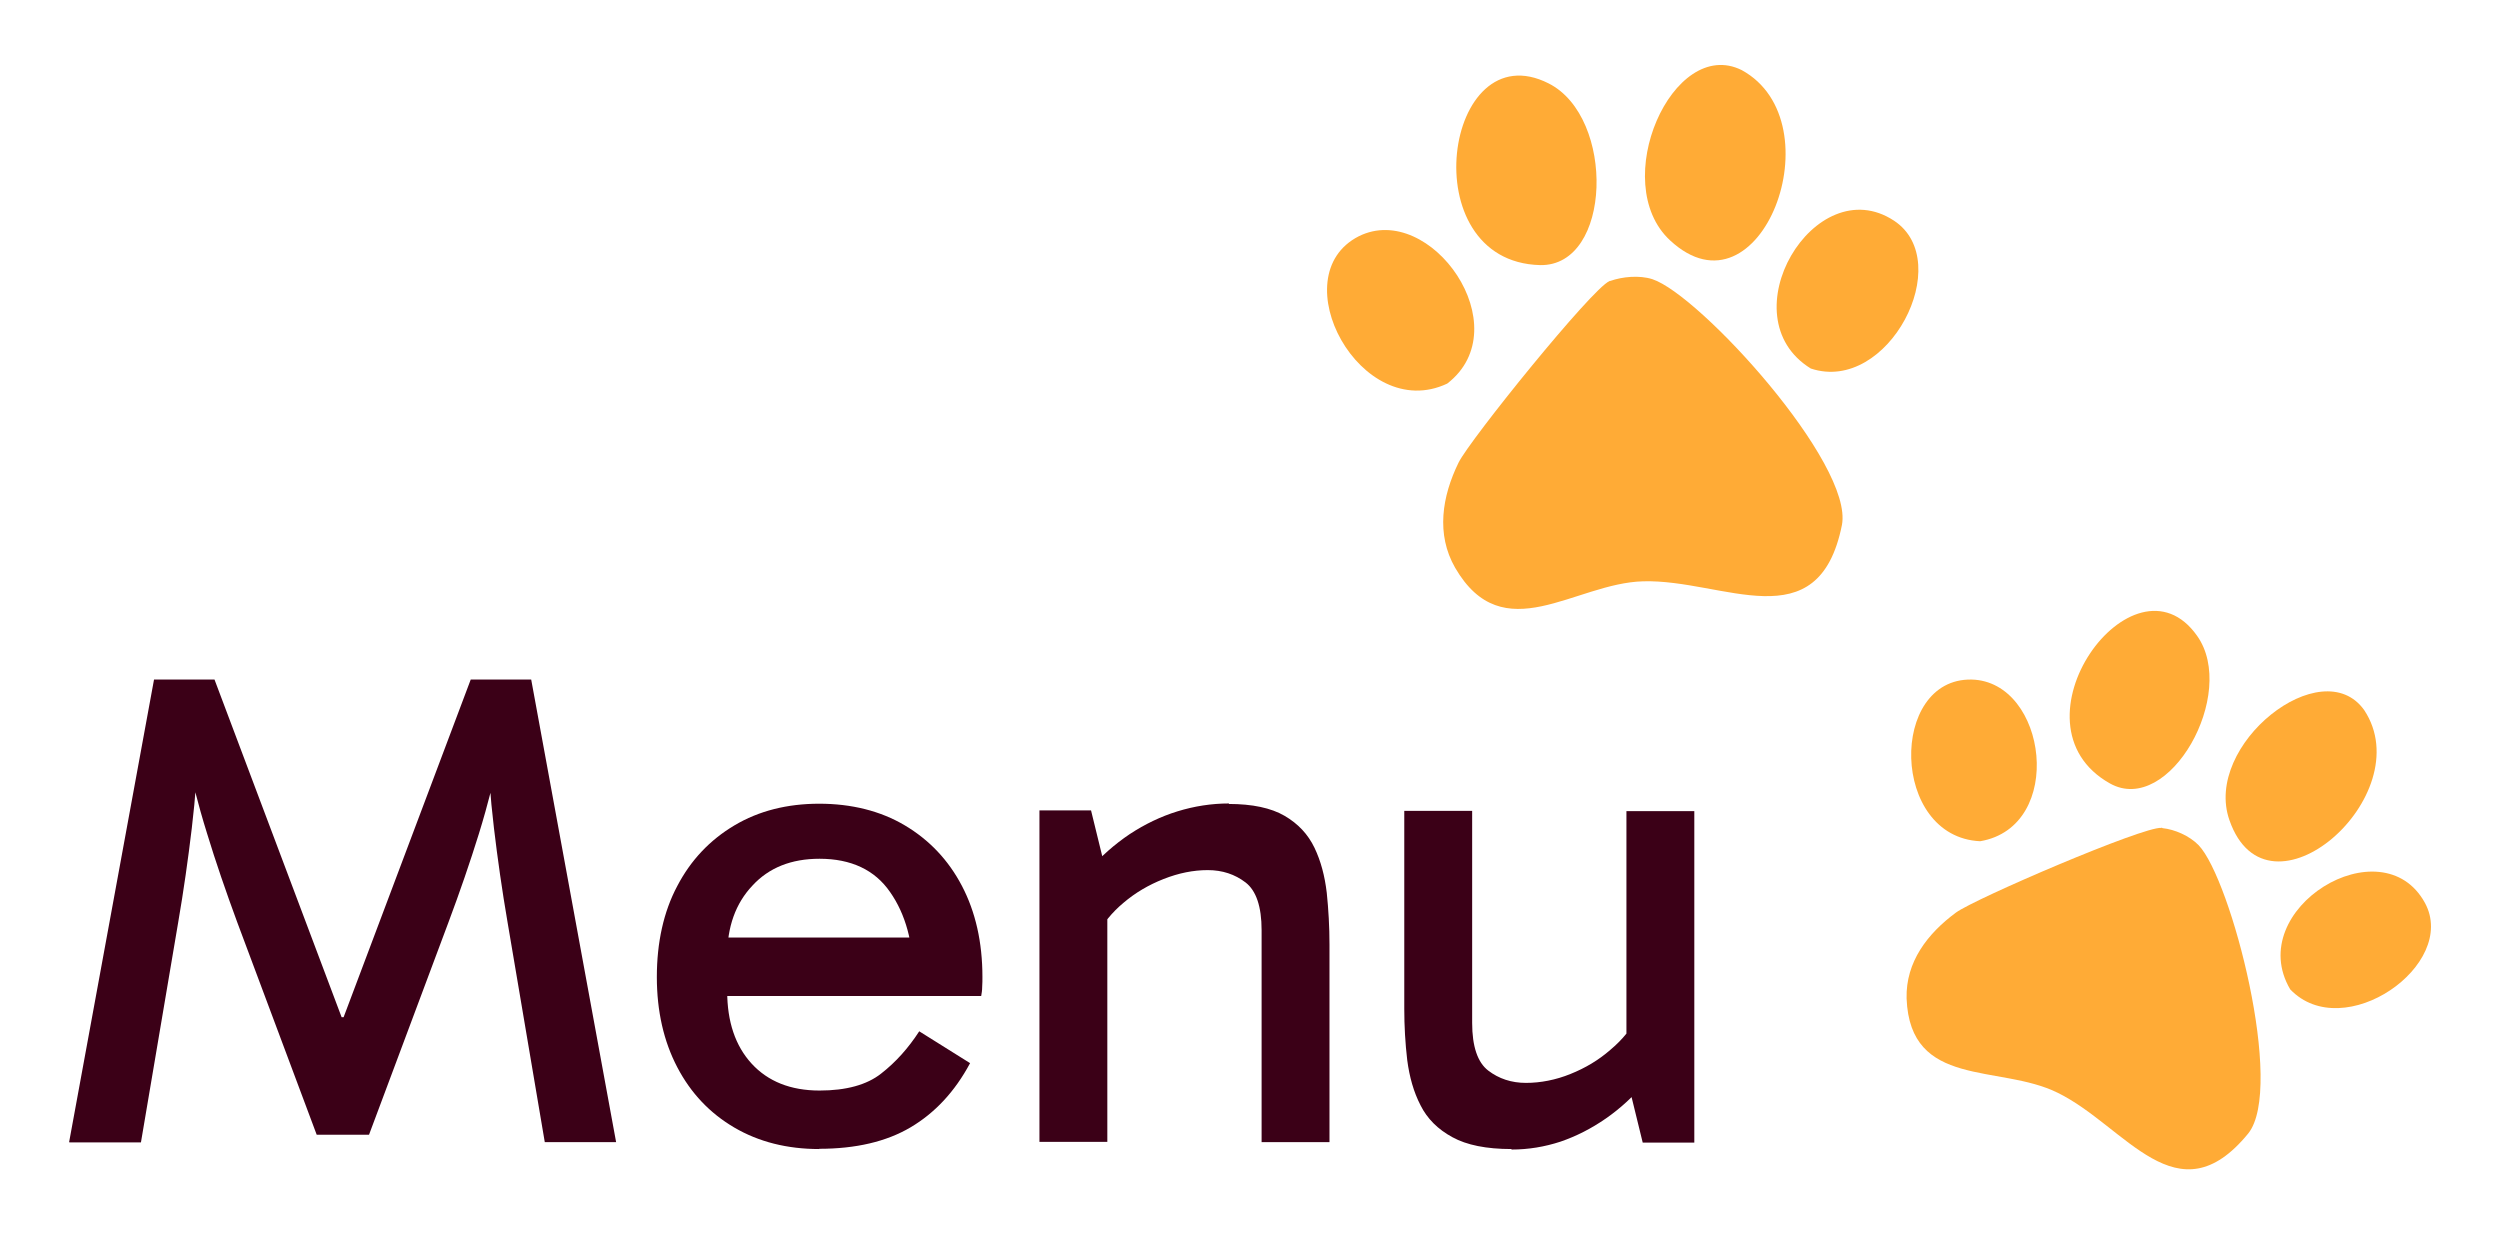
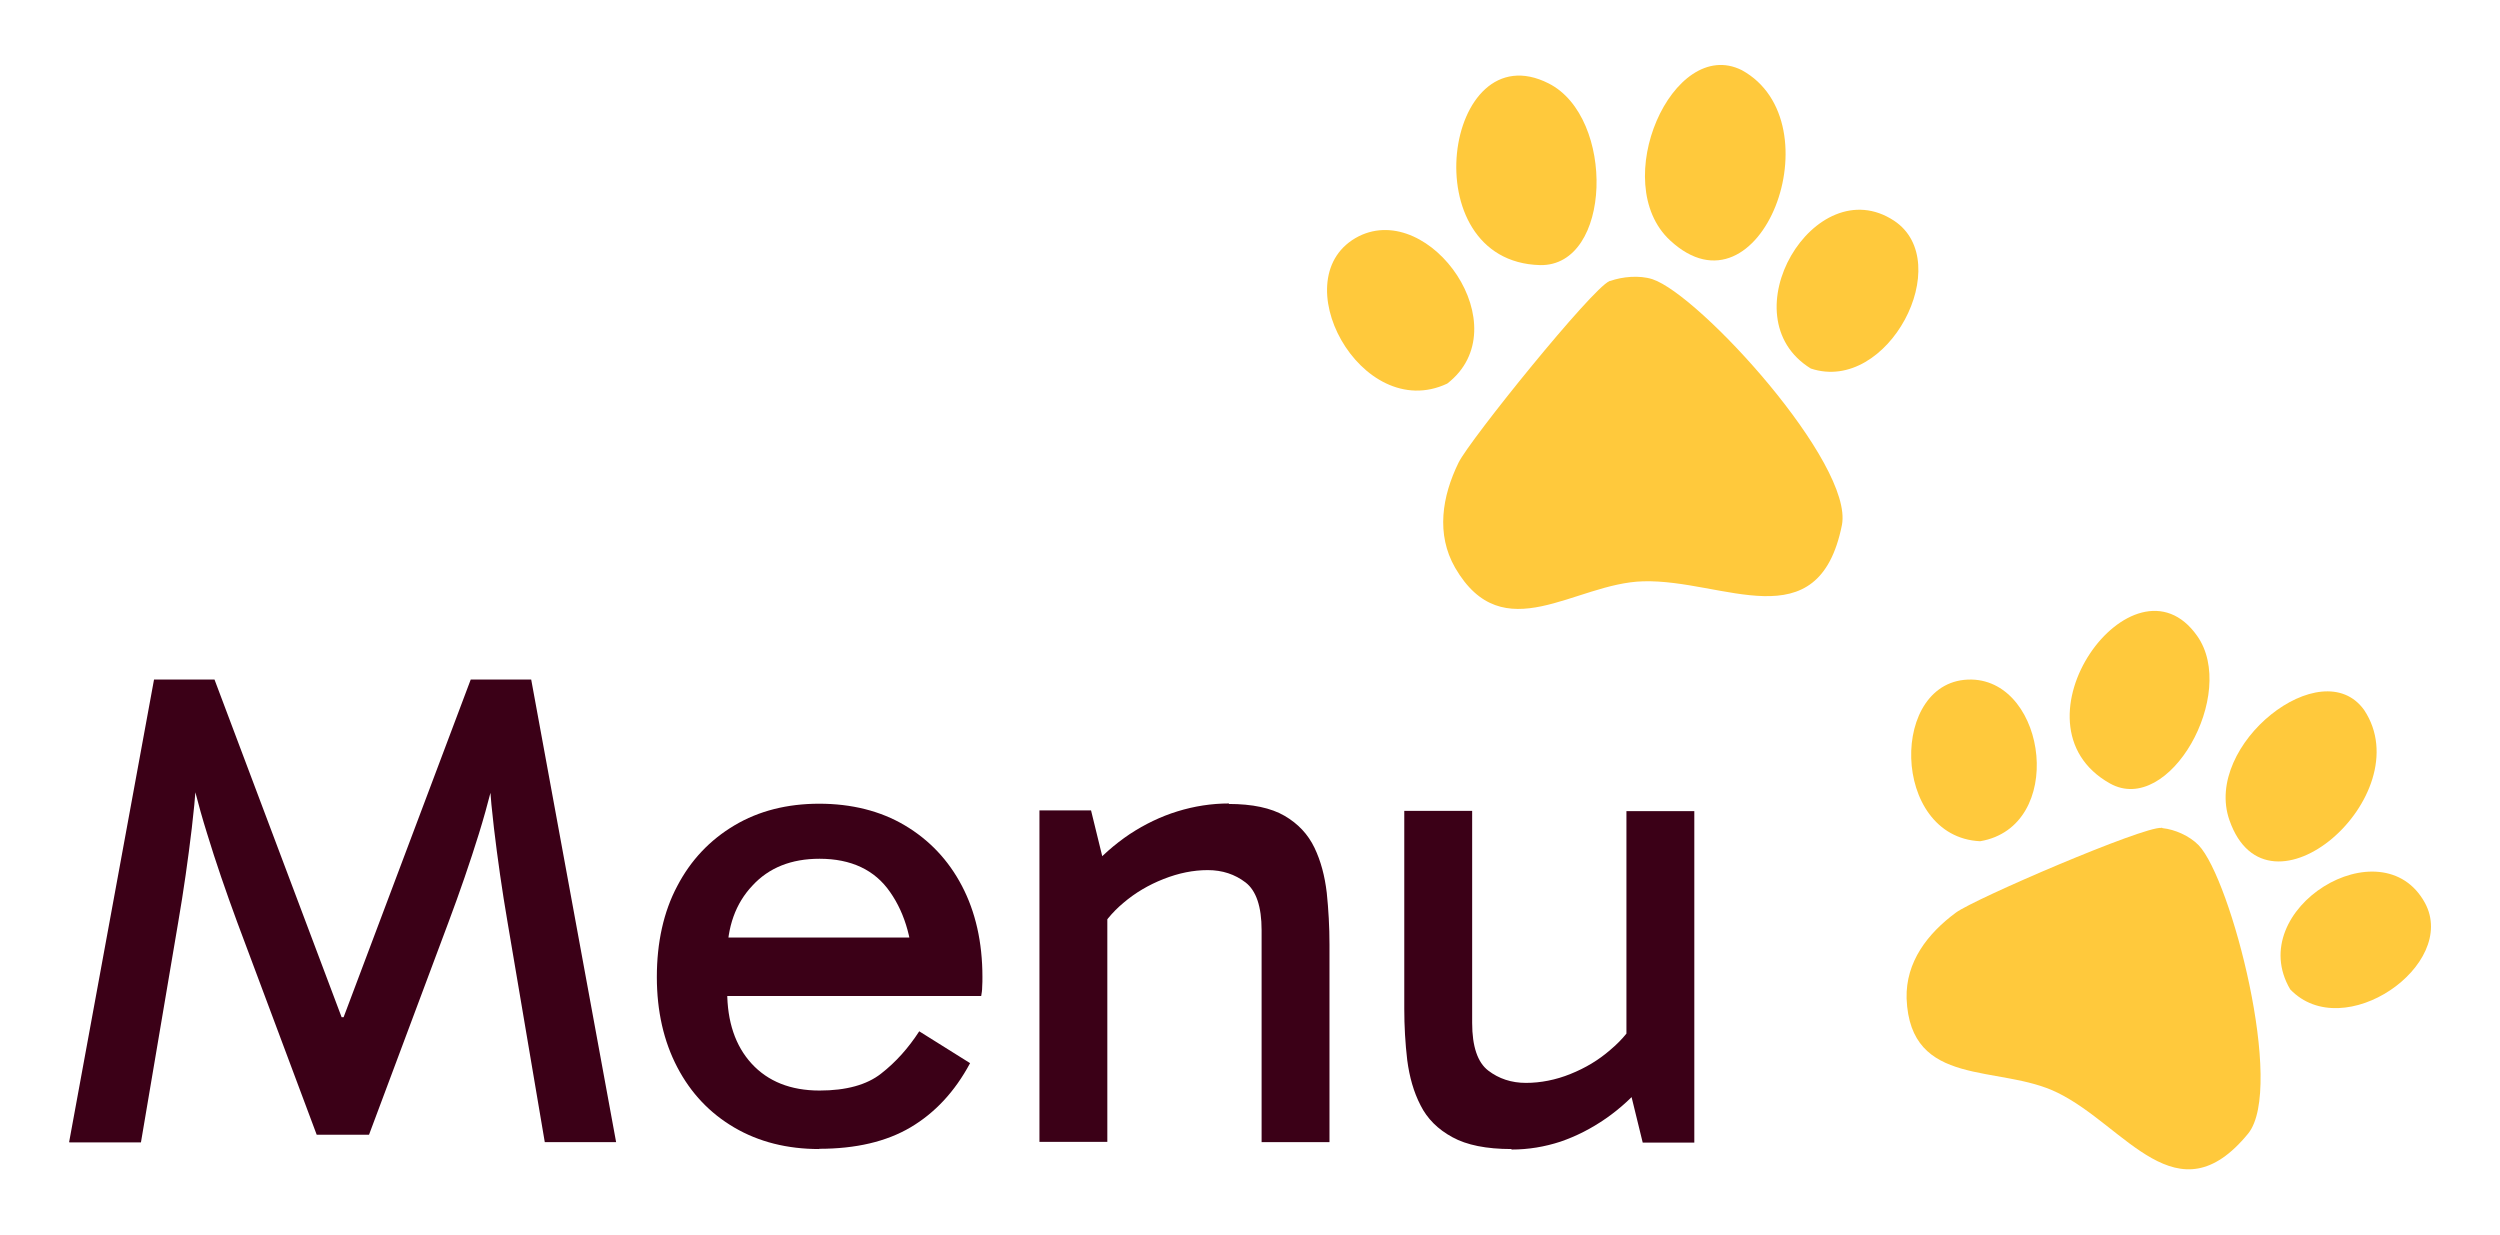
<svg xmlns="http://www.w3.org/2000/svg" version="1.1" id="Layer_1" x="0px" y="0px" viewBox="0 0 101.28 50" style="enable-background:new 0 0 101.28 50;" xml:space="preserve">
  <g>
    <g style="enable-background:new    ;">
-       <path style="fill:#FFAB36;" d="M65.21,11.38h0.03c0.48-0.17,1.17-0.24,1.7-0.07c1.92,0.63,8.16,7.48,7.68,9.96    c-0.95,4.73-4.8,2.19-8.05,2.28c-2.78,0.07-5.67,2.81-7.62-0.55c-0.78-1.36-0.53-2.89,0.14-4.26c0.46-0.93,5.41-7.06,6.11-7.35    l0,0L65.21,11.38z" />
-       <path style="fill:#FFAB36;" d="M67.66,9.74c-2.53-2.34,0.11-8.29,2.9-6.9C74.42,4.95,71.32,13.13,67.66,9.74z" />
-       <path style="fill:#FFAB36;" d="M62.39,10.74c-5.22-0.14-3.87-9.5,0.35-7.36C65.45,4.75,65.31,10.8,62.39,10.74z" />
-       <path style="fill:#FFAB36;" d="M58.63,15.54c-3.5,1.65-6.75-4.36-3.58-5.97C57.95,8.13,61.58,13.26,58.63,15.54z" />
-       <path style="fill:#FFAB36;" d="M73.36,14.93c-3.41-2.1,0.16-8.1,3.37-5.99C79.26,10.61,76.49,15.97,73.36,14.93z" />
+       <path style="fill:#FFC93C;" d="M65.21,11.38h0.03c0.48-0.17,1.17-0.24,1.7-0.07c1.92,0.63,8.16,7.48,7.68,9.96    c-0.95,4.73-4.8,2.19-8.05,2.28c-2.78,0.07-5.67,2.81-7.62-0.55c-0.78-1.36-0.53-2.89,0.14-4.26c0.46-0.93,5.41-7.06,6.11-7.35    l0,0L65.21,11.38z" />
+       <path style="fill:#FFC93C;" d="M67.66,9.74c-2.53-2.34,0.11-8.29,2.9-6.9C74.42,4.95,71.32,13.13,67.66,9.74z" />
+       <path style="fill:#FFC93C;" d="M62.39,10.74c-5.22-0.14-3.87-9.5,0.35-7.36C65.45,4.75,65.31,10.8,62.39,10.74z" />
+       <path style="fill:#FFC93C;" d="M58.63,15.54c-3.5,1.65-6.75-4.36-3.58-5.97C57.95,8.13,61.58,13.26,58.63,15.54z" />
+       <path style="fill:#FFC93C;" d="M73.36,14.93c-3.41-2.1,0.16-8.1,3.37-5.99C79.26,10.61,76.49,15.97,73.36,14.93z" />
    </g>
    <g style="enable-background:new    ;">
-       <path style="fill:#FFAB36;" d="M87.58,33.53l0.03,0.02c0.49,0.05,1.09,0.31,1.46,0.69c1.32,1.38,3.5,9.82,2.01,11.68    c-2.88,3.52-4.96-0.3-7.72-1.65c-2.36-1.17-5.98-0.16-6.12-3.82c-0.04-1.48,0.85-2.63,2-3.48c0.78-0.57,7.61-3.5,8.32-3.43    l0.03-0.02L87.58,33.53z" />
-       <path style="fill:#FFAB36;" d="M90.32,33.23c-1.08-3.06,3.75-6.87,5.46-4.46C98.07,32.23,91.87,37.67,90.32,33.23z" />
-       <path style="fill:#FFAB36;" d="M85.48,31.74c-4.3-2.41,0.96-9.63,3.53-5.98C90.67,28.1,87.88,33.08,85.48,31.74z" />
-       <path style="fill:#FFAB36;" d="M80.22,34.08c-3.64-0.17-3.69-6.61-0.35-6.55C82.94,27.6,83.69,33.49,80.22,34.08z" />
-       <path style="fill:#FFAB36;" d="M92.78,40.08c-1.91-3.25,3.72-6.69,5.46-3.5C99.6,39.09,94.94,42.34,92.78,40.08z" />
+       <path style="fill:#FFC93C;" d="M87.58,33.53l0.03,0.02c0.49,0.05,1.09,0.31,1.46,0.69c1.32,1.38,3.5,9.82,2.01,11.68    c-2.88,3.52-4.96-0.3-7.72-1.65c-2.36-1.17-5.98-0.16-6.12-3.82c-0.04-1.48,0.85-2.63,2-3.48c0.78-0.57,7.61-3.5,8.32-3.43    l0.03-0.02L87.58,33.53z" />
+       <path style="fill:#FFC93C;" d="M90.32,33.23c-1.08-3.06,3.75-6.87,5.46-4.46C98.07,32.23,91.87,37.67,90.32,33.23z" />
+       <path style="fill:#FFC93C;" d="M85.48,31.74c-4.3-2.41,0.96-9.63,3.53-5.98C90.67,28.1,87.88,33.08,85.48,31.74z" />
+       <path style="fill:#FFC93C;" d="M80.22,34.08c-3.64-0.17-3.69-6.61-0.35-6.55C82.94,27.6,83.69,33.49,80.22,34.08z" />
+       <path style="fill:#FFC93C;" d="M92.78,40.08c-1.91-3.25,3.72-6.69,5.46-3.5C99.6,39.09,94.94,42.34,92.78,40.08z" />
    </g>
  </g>
  <g>
    <path style="fill:#3B0017;" d="M2.8,46.27l3.44-18.74h2.45l5.15,13.68h0.08l5.15-13.68h2.45l3.44,18.74h-2.89l-1.51-8.92   c-0.22-1.28-0.4-2.55-0.55-3.81c-0.15-1.26-0.24-2.52-0.27-3.78h0.69c-0.33,1.52-0.67,2.86-1.03,4.02s-0.77,2.35-1.23,3.58   l-3.22,8.61h-2.12l-3.22-8.61c-0.46-1.25-0.87-2.44-1.22-3.59c-0.36-1.15-0.7-2.48-1.03-4h0.69c-0.04,1.27-0.13,2.53-0.28,3.78   c-0.15,1.26-0.33,2.53-0.55,3.81l-1.51,8.92H2.82L2.8,46.27z" />
    <path style="fill:#3B0017;" d="M33.19,46.55c-1.3,0-2.45-0.29-3.44-0.87s-1.76-1.39-2.31-2.44s-0.83-2.27-0.83-3.66   s0.27-2.64,0.83-3.69c0.55-1.05,1.32-1.86,2.31-2.45s2.14-0.88,3.44-0.88c1.3,0,2.48,0.29,3.47,0.88s1.76,1.4,2.31,2.45   c0.55,1.05,0.83,2.28,0.83,3.69c0,0.13,0,0.26-0.01,0.4c0,0.14-0.02,0.26-0.04,0.37H29.24v-2.37h8.53L37,39.58   c0-1.39-0.31-2.54-0.94-3.44c-0.62-0.9-1.58-1.35-2.86-1.35c-1.14,0-2.05,0.36-2.72,1.09c-0.68,0.72-1.02,1.67-1.02,2.85v1.43   c0,1.23,0.33,2.21,0.99,2.93s1.58,1.09,2.75,1.09c1.08,0,1.92-0.23,2.5-0.69c0.59-0.46,1.1-1.03,1.54-1.71l2.06,1.29   c-0.62,1.16-1.43,2.02-2.41,2.6c-0.98,0.58-2.22,0.87-3.7,0.87L33.19,46.55z" />
    <path style="fill:#3B0017;" d="M49.78,32.57c0.95,0,1.71,0.16,2.26,0.48s0.95,0.75,1.21,1.29s0.42,1.15,0.5,1.83   c0.07,0.68,0.11,1.38,0.11,2.09v8.01h-2.75v-8.59c0-0.95-0.22-1.6-0.65-1.93s-0.94-0.5-1.53-0.5s-1.18,0.12-1.79,0.36   s-1.15,0.56-1.62,0.96c-0.48,0.4-0.84,0.85-1.1,1.35v-1.54h0.44v9.88h-2.75V32.83h2.09l0.58,2.37l-0.69,0.08   c0.51-0.59,1.07-1.08,1.68-1.49c0.61-0.4,1.25-0.71,1.93-0.92s1.38-0.32,2.09-0.32L49.78,32.57z" />
    <path style="fill:#3B0017;" d="M61.23,46.55c-1.01,0-1.81-0.16-2.39-0.48c-0.59-0.32-1.02-0.75-1.29-1.29   c-0.28-0.54-0.45-1.15-0.54-1.83c-0.08-0.68-0.12-1.38-0.12-2.09v-8.01h2.75v8.59c0,0.95,0.22,1.6,0.65,1.93s0.94,0.5,1.53,0.5   s1.21-0.12,1.8-0.36c0.6-0.24,1.14-0.56,1.62-0.98c0.49-0.41,0.85-0.86,1.09-1.33v1.54h-0.44v-9.88h2.75v13.43h-2.09l-0.58-2.37   l0.69-0.08c-0.48,0.57-1.01,1.06-1.6,1.47s-1.2,0.72-1.84,0.94c-0.64,0.21-1.3,0.32-1.98,0.32L61.23,46.55z" />
  </g>
</svg>
